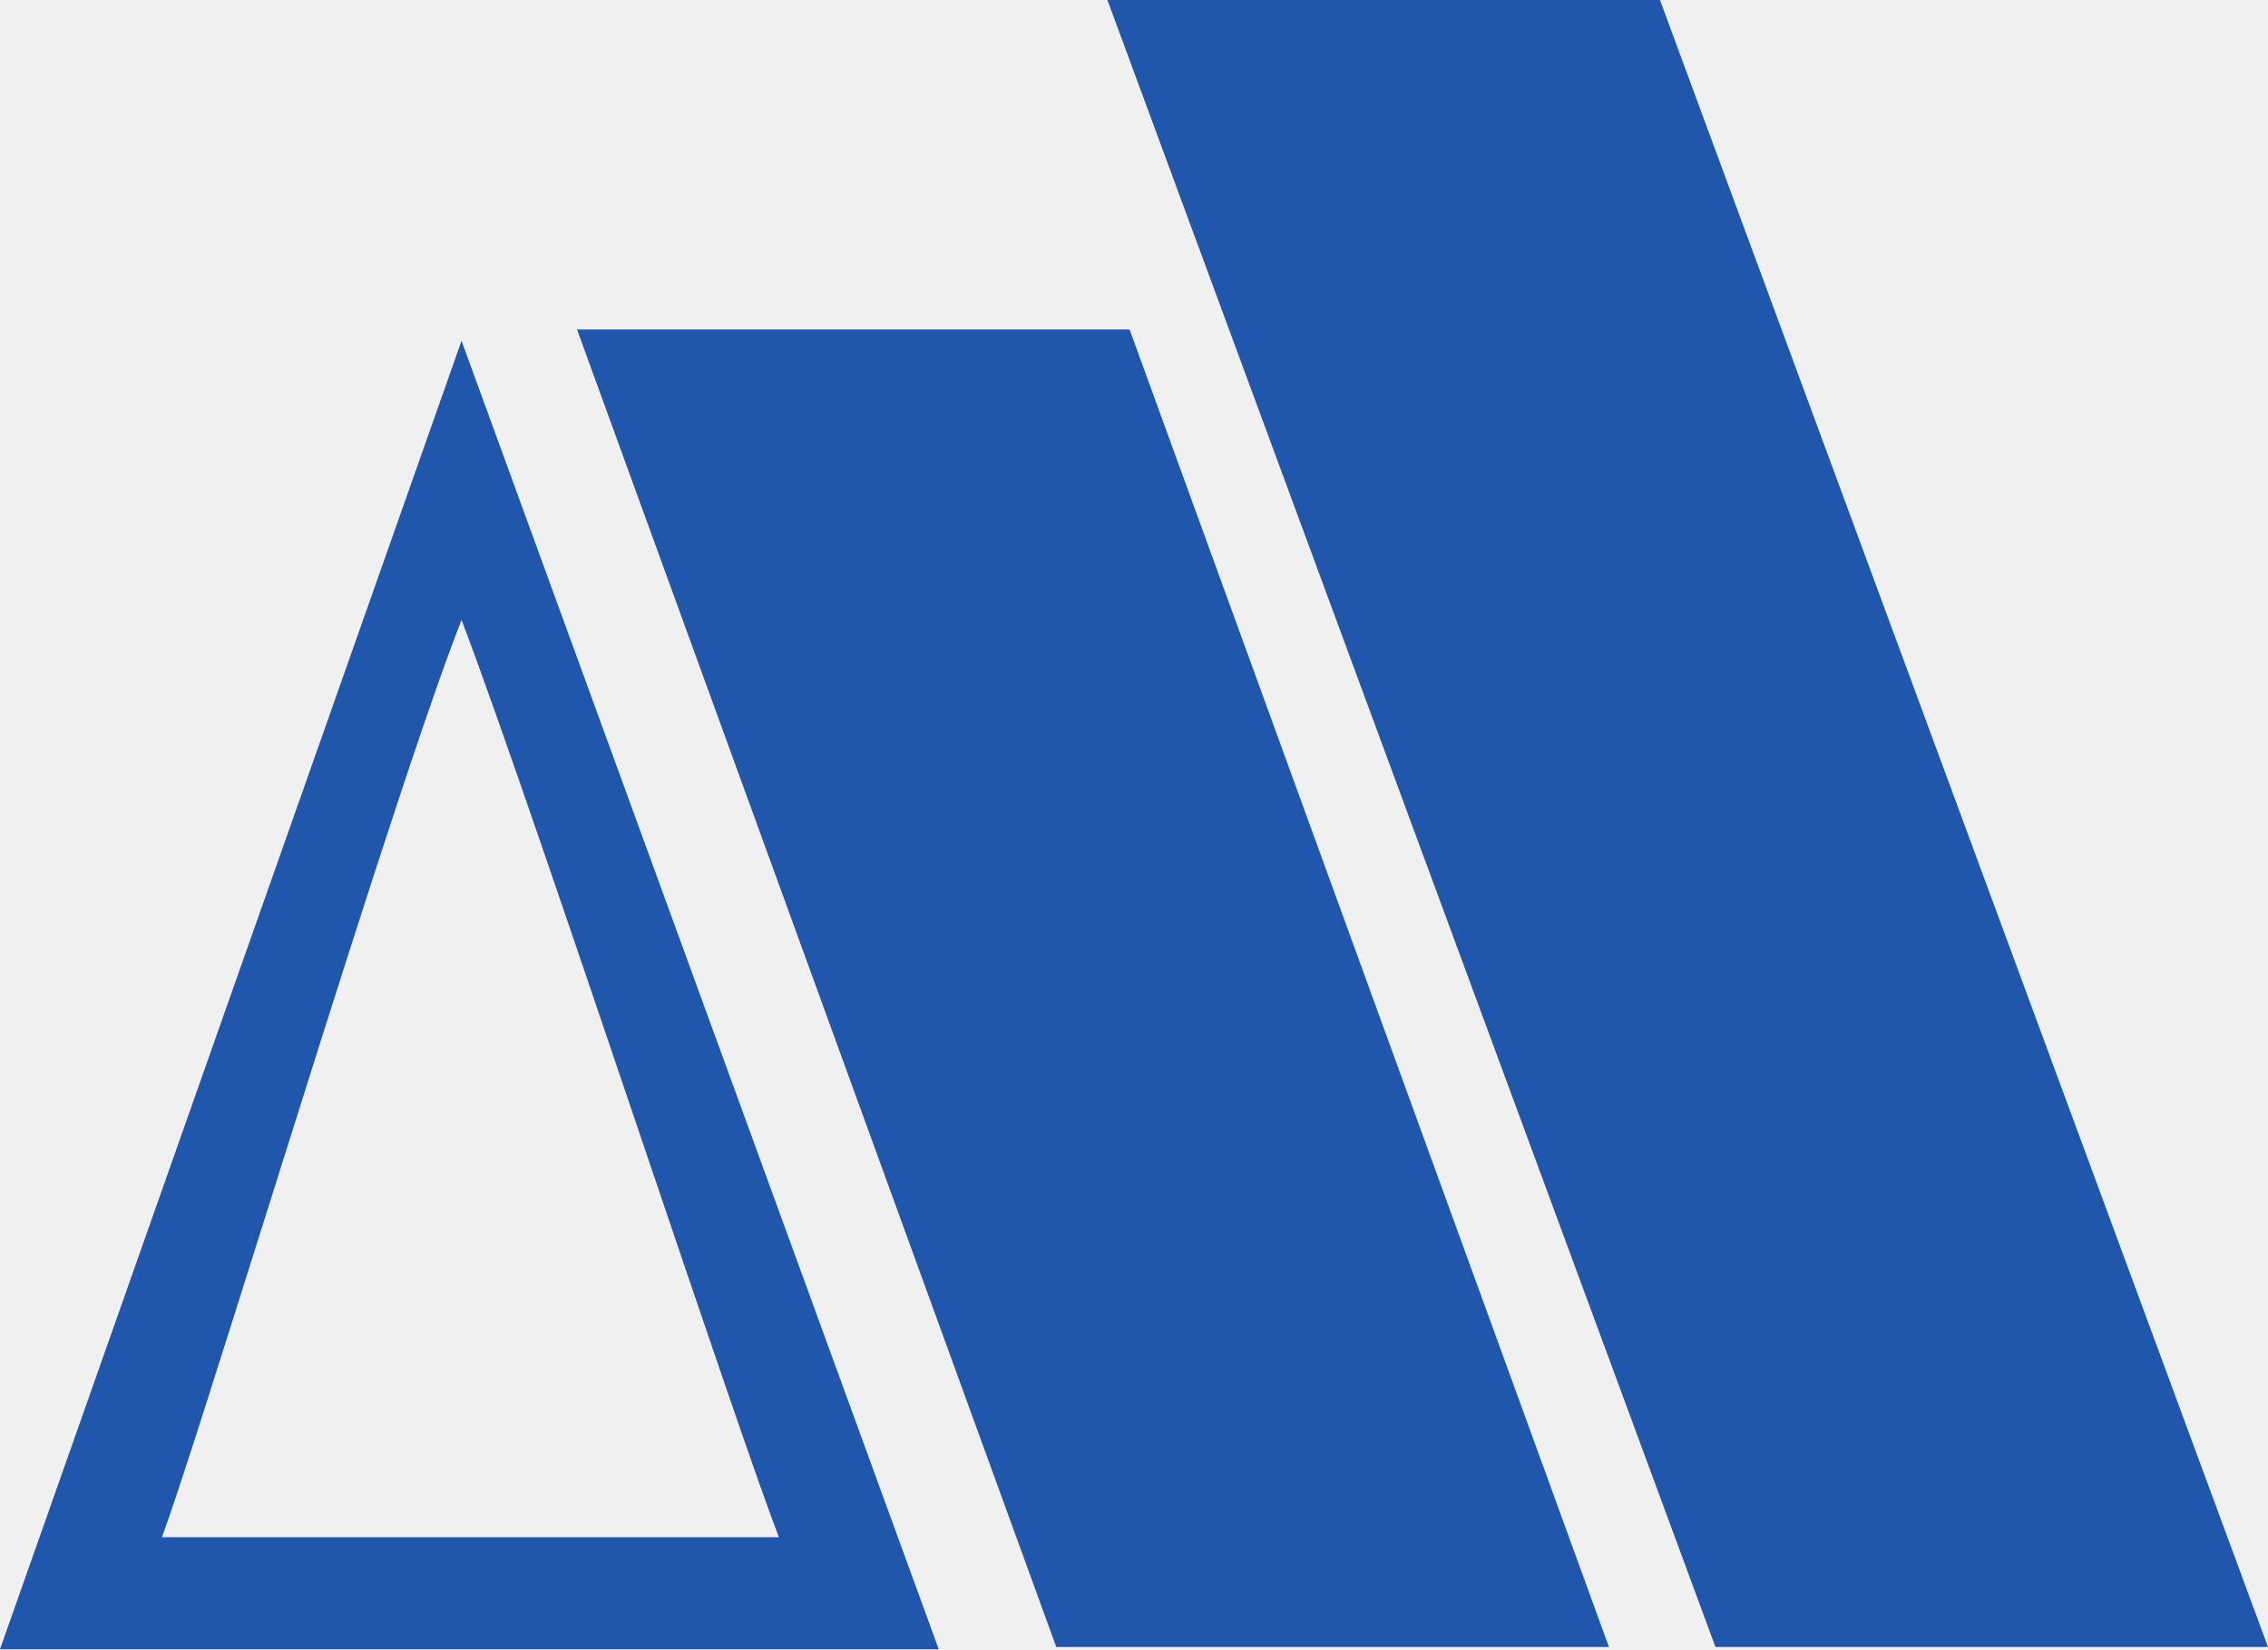
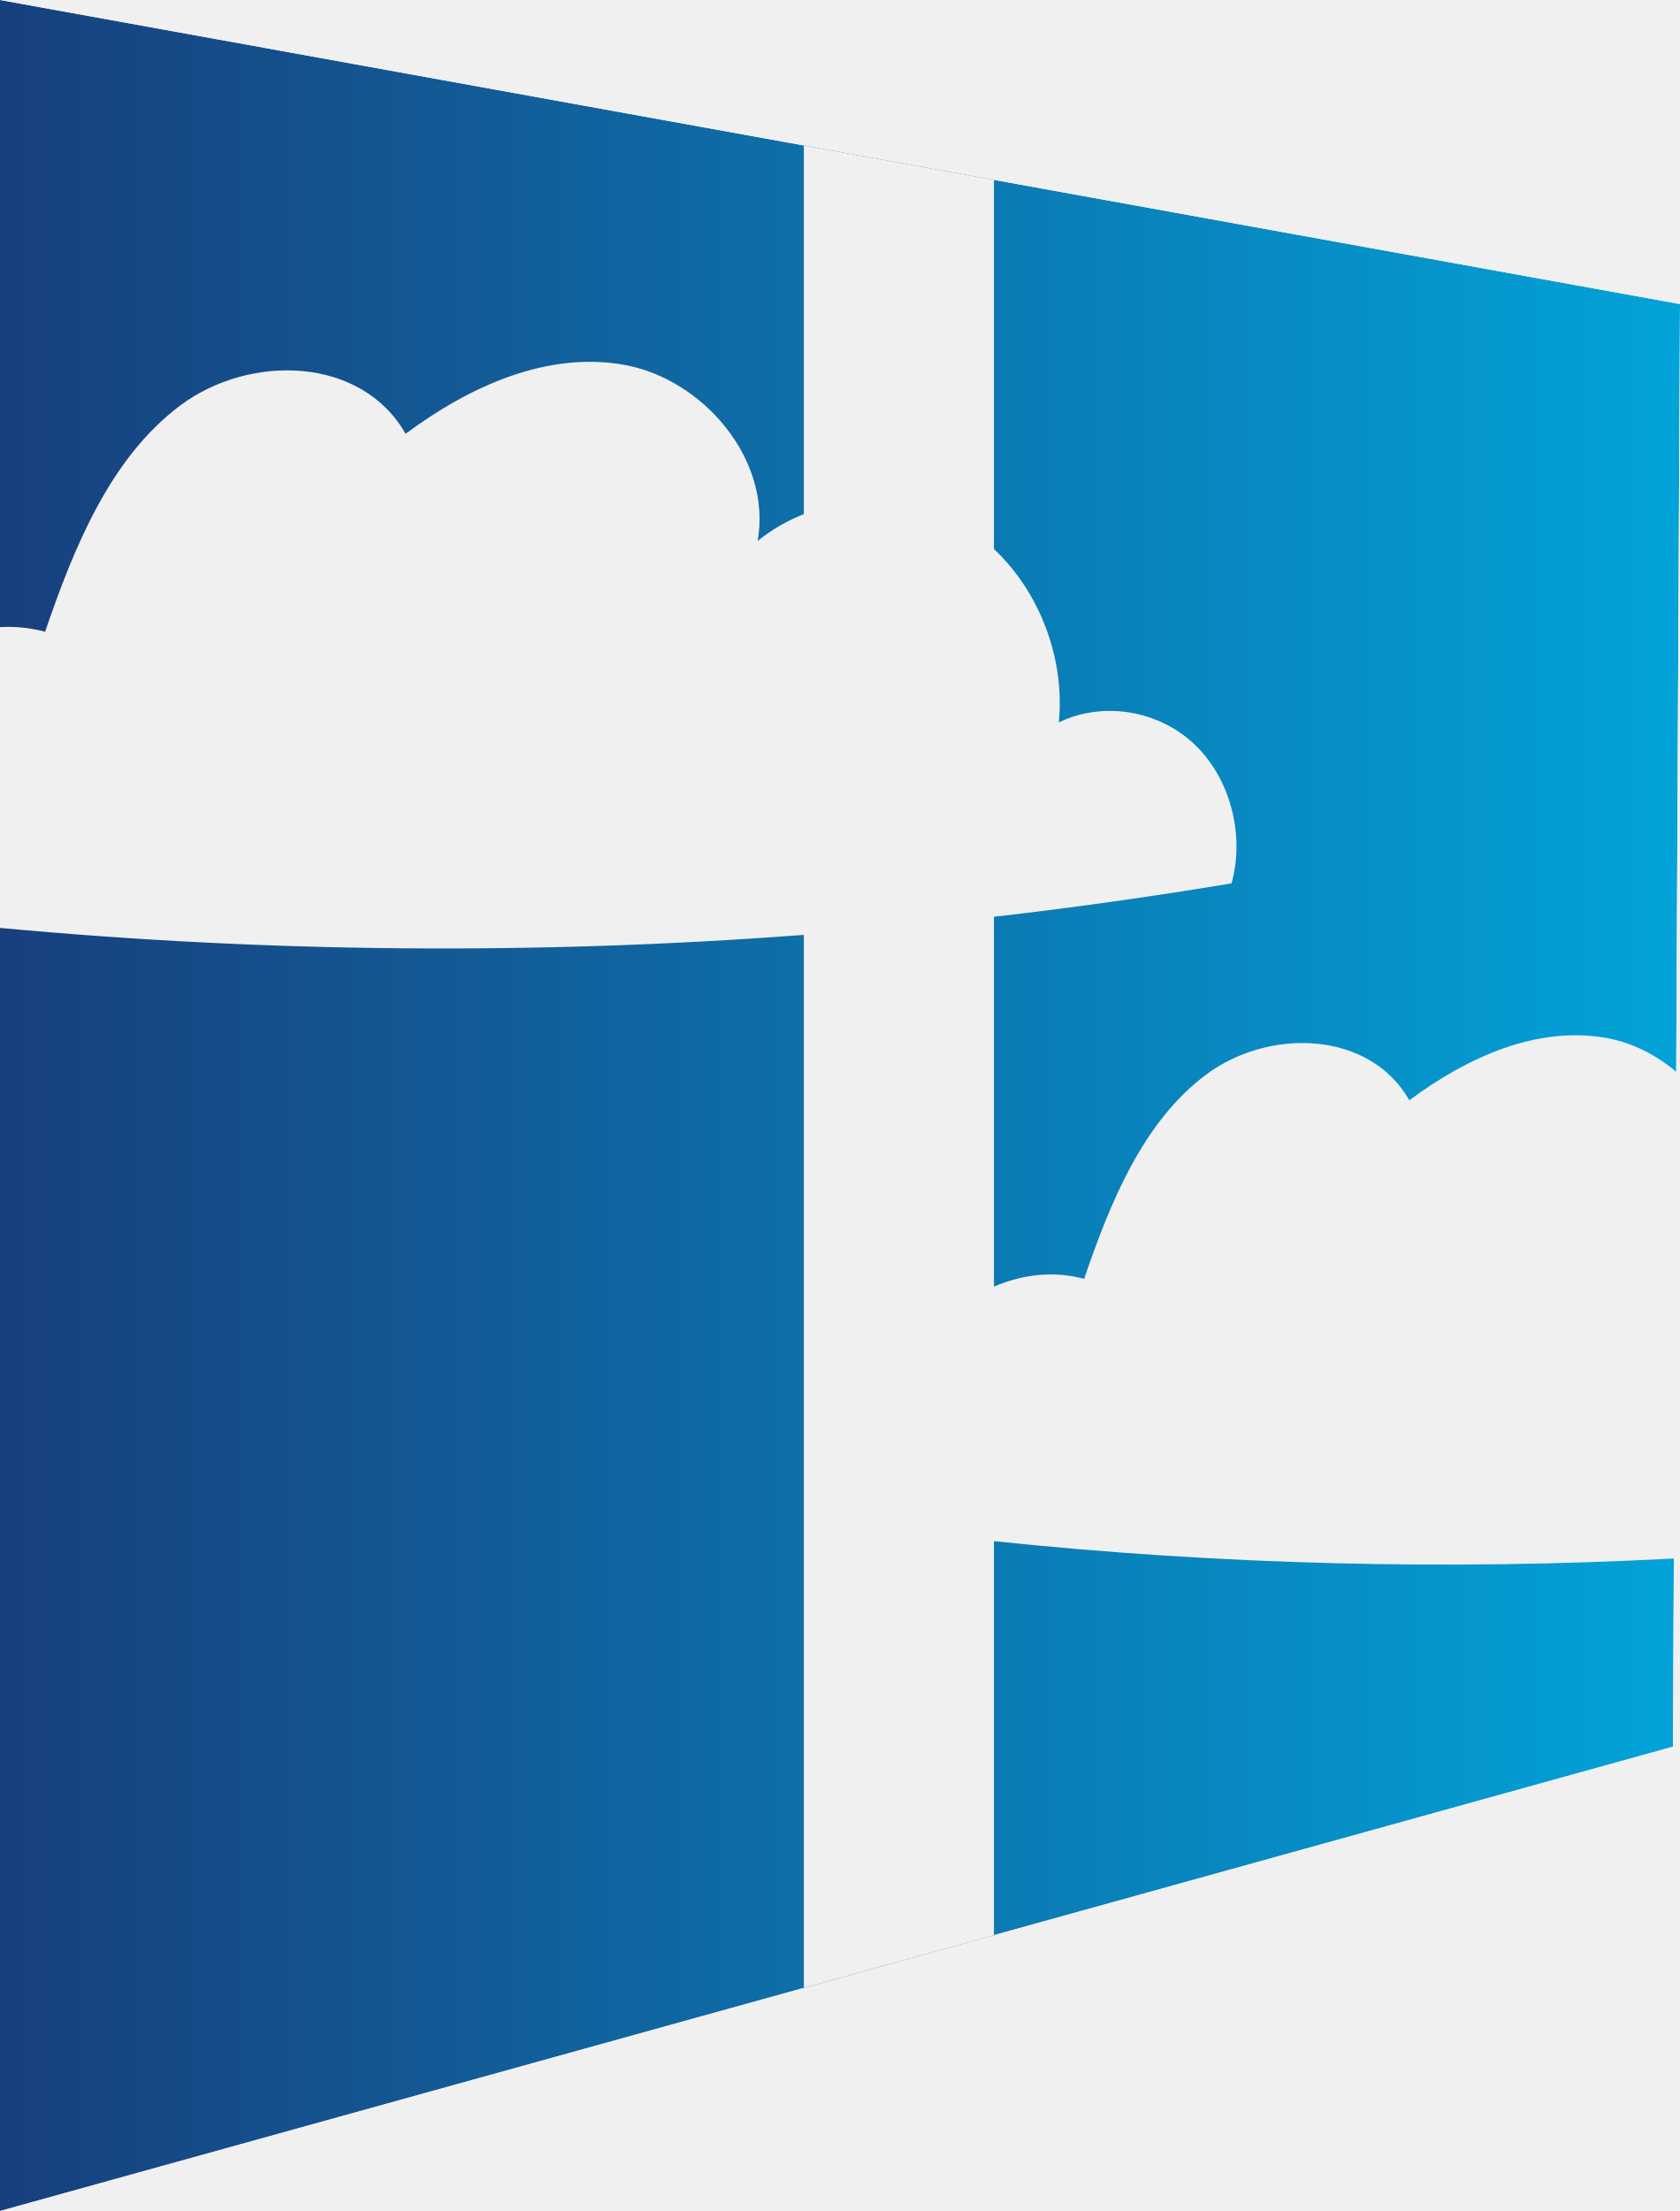
- <svg xmlns="http://www.w3.org/2000/svg" width="22" height="16" viewBox="0 0 22 16" fill="none">
-   <path fill-rule="evenodd" clip-rule="evenodd" d="M22 15.978H16.64L10.742 0H16.102L22 15.978ZM15.607 15.978H10.246L5.597 3.196H10.957L15.607 15.978ZM9.106 16H0L4.477 3.306L9.106 16ZM4.477 6.014C4.836 6.955 5.573 9.132 6.245 11.117L6.253 11.141C6.83 12.844 7.357 14.401 7.556 14.913H1.571C1.734 14.471 2.118 13.25 2.566 11.828L2.568 11.822C3.244 9.672 4.063 7.068 4.477 6.014Z" fill="#2057AC" />
+ <svg xmlns="http://www.w3.org/2000/svg" width="19" height="25" viewBox="0 0 19 25" fill="none">
+   <mask id="mask0" mask-type="alpha" maskUnits="userSpaceOnUse" x="0" y="0" width="19" height="25">
+     <path d="M18.92 19.75L0 25V0L19 3.438L18.92 19.75Z" fill="white" />
+   </mask>
+   <g mask="url(#mask0)">
+ </g>
+   <mask id="mask1" mask-type="alpha" maskUnits="userSpaceOnUse" x="0" y="0" width="19" height="25">
+     <path d="M18.957 12.119C18.732 11.928 18.462 11.792 18.182 11.739C17.394 11.592 16.595 11.952 15.939 12.441C15.489 11.649 14.344 11.621 13.635 12.155C12.926 12.688 12.558 13.591 12.261 14.46C11.919 14.367 11.564 14.409 11.241 14.548V10.366C12.139 10.263 13.035 10.137 13.928 9.988C14.083 9.433 13.909 8.789 13.5 8.408C13.091 8.027 12.469 7.929 11.975 8.168C12.046 7.44 11.754 6.689 11.241 6.208V2.034L9.091 1.645V5.813C8.904 5.887 8.728 5.988 8.569 6.116C8.731 5.186 7.946 4.291 7.073 4.128C6.2 3.965 5.314 4.364 4.587 4.905C4.089 4.027 2.82 3.997 2.034 4.588C1.248 5.179 0.84 6.18 0.51 7.143C0.341 7.098 0.17 7.081 0 7.091V0L9.091 1.645V1.194H11.241V2.034L19 3.438L18.957 12.119ZM18.931 17.622L18.92 19.75L11.241 21.881V22.928H9.091V22.477L0 25V10.492C3.022 10.773 6.065 10.799 9.091 10.571V22.477L11.241 21.881V17.426C13.795 17.693 16.368 17.758 18.931 17.622Z" fill="white" />
+   </mask>
+   <g mask="url(#mask1)">
+     <path fill-rule="evenodd" clip-rule="evenodd" d="M18.92 19.75L0 25V0L19 3.438L18.92 19.75Z" fill="url(#paint0_linear)" />
+   </g>
+   <defs>
+     <linearGradient id="paint0_linear" x1="5.49876e-05" y1="12.5" x2="19" y2="12.5" gradientUnits="userSpaceOnUse">
+       <stop stop-color="#183F7D" />
+       <stop offset="1" stop-color="#02A3D9" />
+     </linearGradient>
+   </defs>
</svg>
